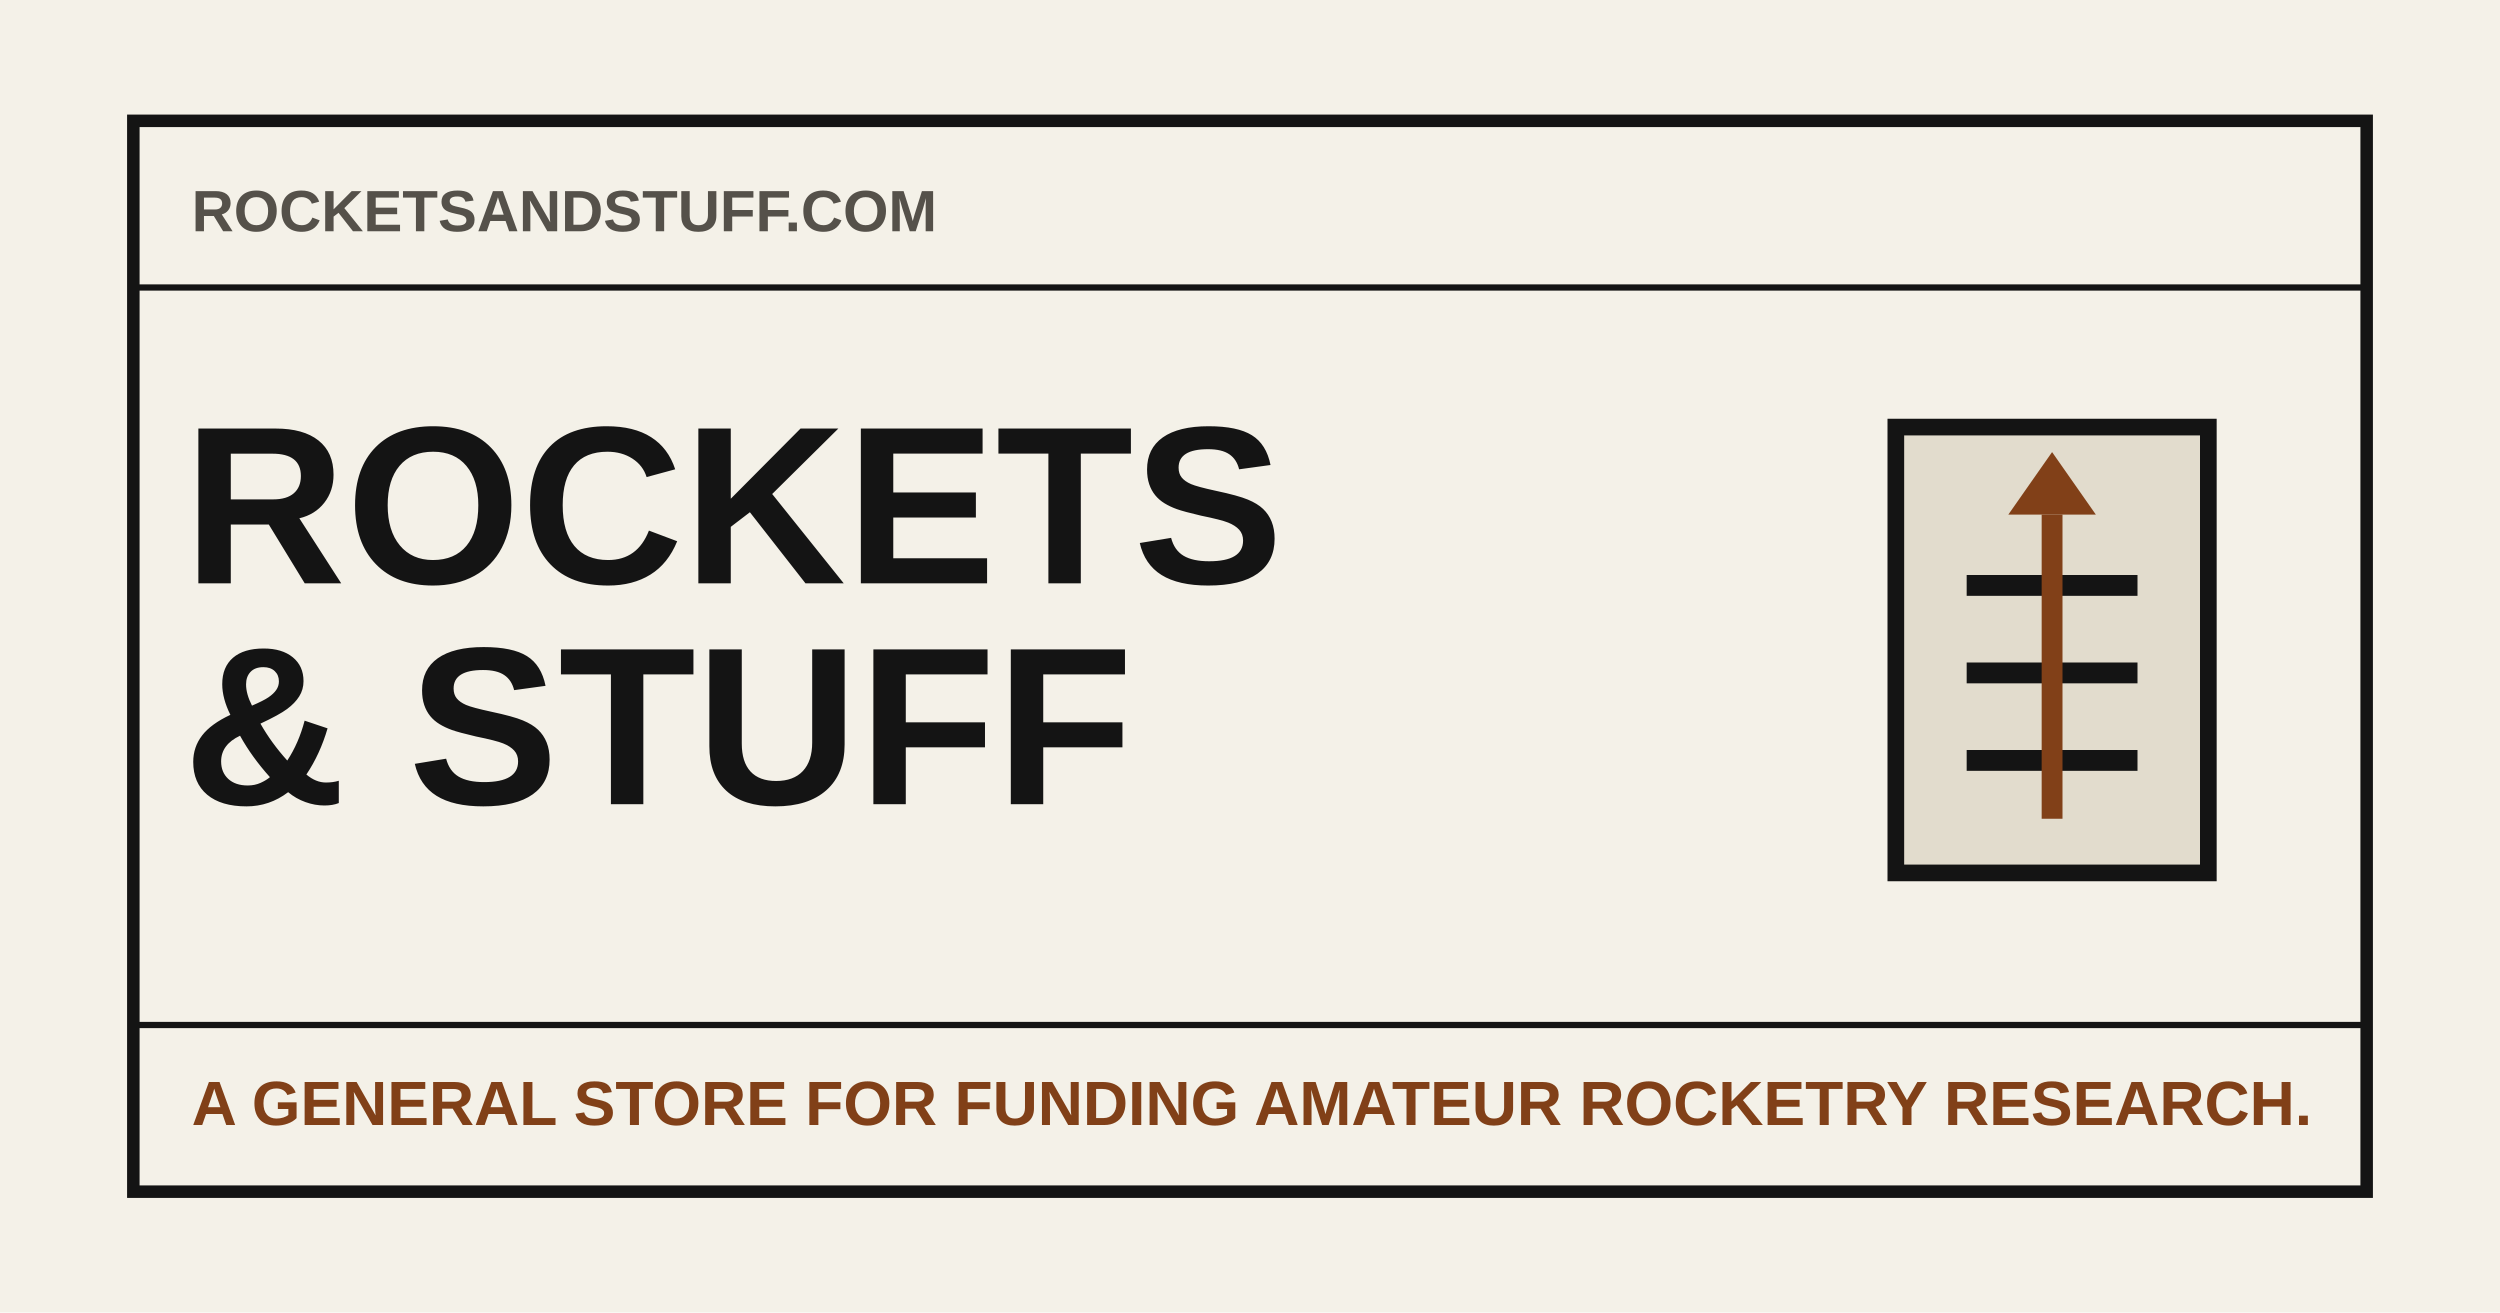
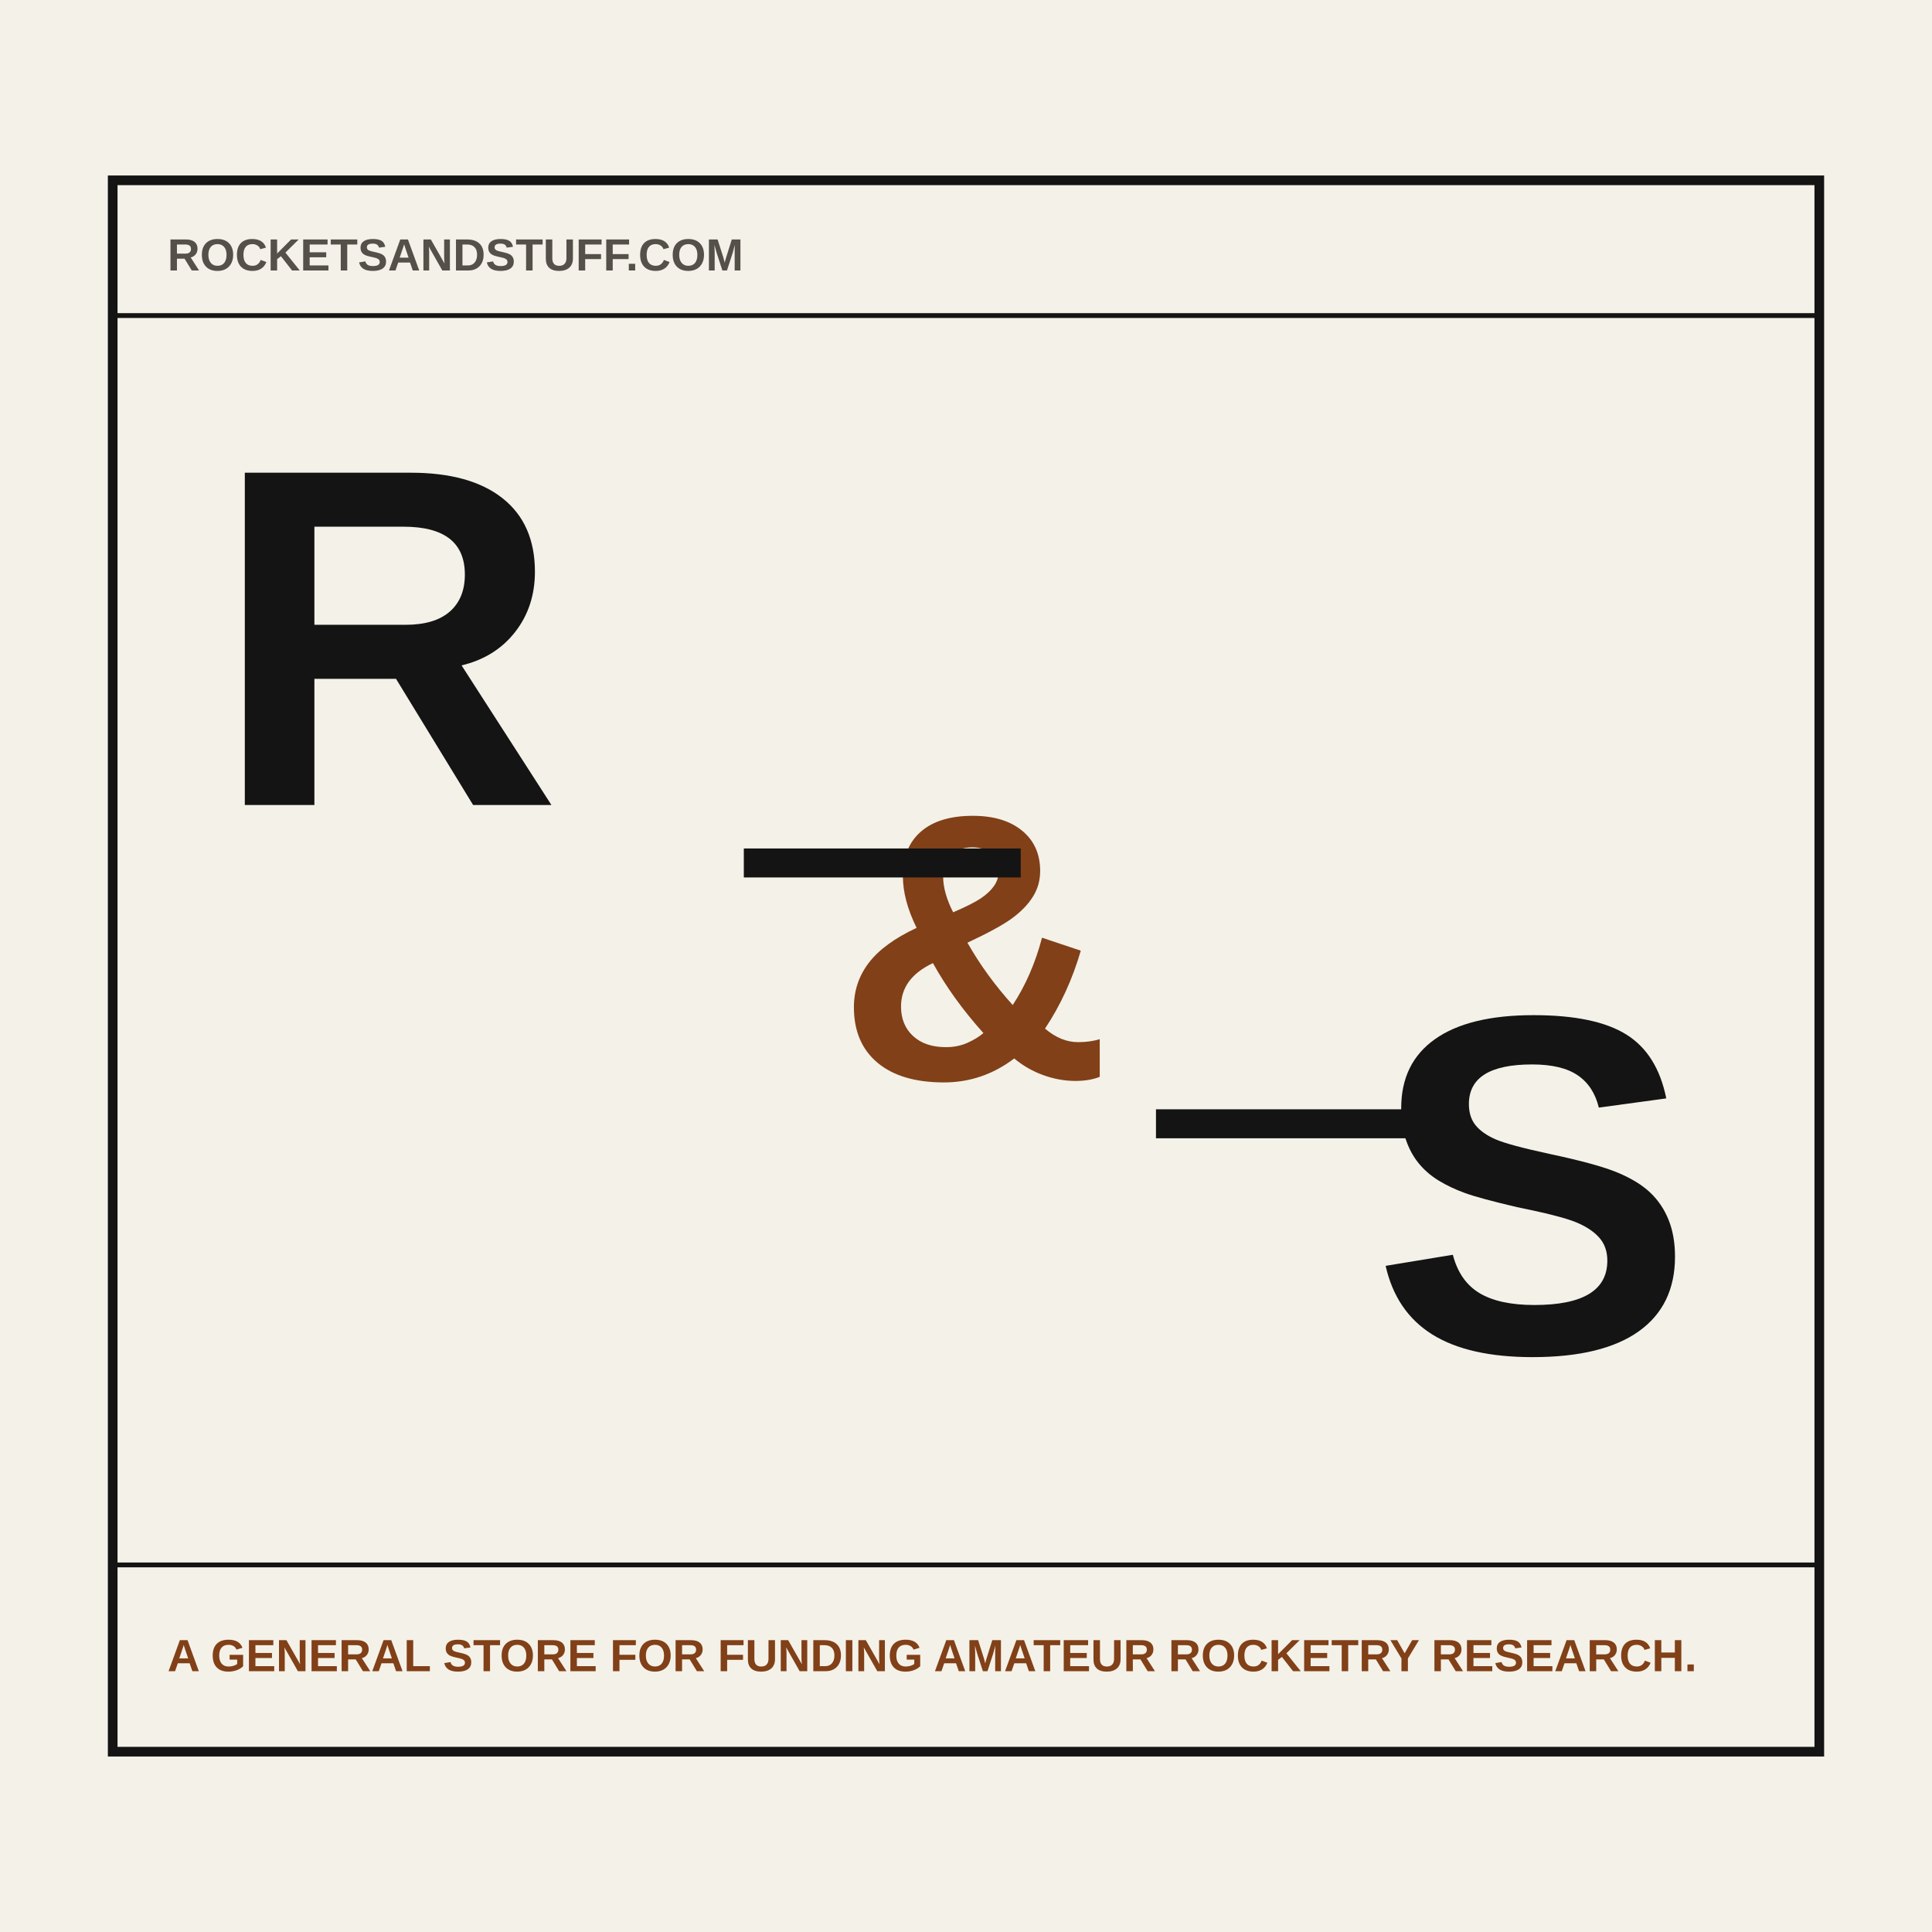
- <svg xmlns="http://www.w3.org/2000/svg" viewBox="0 0 1200 630" role="img" aria-label="Rockets and Stuff social preview">
-   <rect width="1200" height="630" fill="#f4f1e8" />
-   <rect x="64" y="58" width="1072" height="514" fill="none" stroke="#141414" stroke-width="6" />
-   <path d="M64 138h1072M64 492h1072" stroke="#141414" stroke-width="3" />
-   <text x="92" y="111" fill="#55514a" font-family="Arial, Helvetica, sans-serif" font-size="28" font-weight="700">ROCKETSANDSTUFF.COM</text>
-   <text x="88" y="280" fill="#141414" font-family="Arial Black, Arial, Helvetica, sans-serif" font-size="108" font-weight="900">ROCKETS</text>
-   <text x="88" y="386" fill="#141414" font-family="Arial Black, Arial, Helvetica, sans-serif" font-size="108" font-weight="900">&amp; STUFF</text>
-   <text x="92" y="540" fill="#814018" font-family="Arial, Helvetica, sans-serif" font-size="30" font-weight="700">A GENERAL STORE FOR FUNDING AMATEUR ROCKETRY RESEARCH.</text>
-   <g transform="translate(910 205)">
-     <rect x="0" y="0" width="150" height="214" fill="#e2dccd" stroke="#141414" stroke-width="8" />
-     <path d="M34 160h82M34 118h82M34 76h82" stroke="#141414" stroke-width="10" />
-     <path d="M54 42h42L75 12z" fill="#814018" />
-     <path d="M75 42v146" stroke="#814018" stroke-width="10" />
+ <svg xmlns="http://www.w3.org/2000/svg" viewBox="0 0 1200 1200" role="img" aria-label="Rockets and Stuff social preview">
+   <rect width="1200" height="1200" fill="#f4f1e8" />
+   <rect x="70" y="112" width="1060" height="976" fill="none" stroke="#141414" stroke-width="6" />
+   <path d="M70 196h1060M70 972h1060" stroke="#141414" stroke-width="3" />
+   <text x="104" y="168" fill="#55514a" font-family="Arial, Helvetica, sans-serif" font-size="28" font-weight="700">ROCKETSANDSTUFF.COM</text>
+   <g transform="translate(132 280)">
+     <text x="0" y="220" fill="#141414" font-family="Arial Black, Arial, Helvetica, sans-serif" font-size="300" font-weight="900">R</text>
+     <text x="388" y="390" fill="#814018" font-family="Arial Black, Arial, Helvetica, sans-serif" font-size="236" font-weight="900">&amp;</text>
+     <text x="720" y="560" fill="#141414" font-family="Arial Black, Arial, Helvetica, sans-serif" font-size="300" font-weight="900">S</text>
+     <path d="M330 256h172M586 418h172" stroke="#141414" stroke-width="18" />
  </g>
+   <text x="104" y="1038" fill="#814018" font-family="Arial, Helvetica, sans-serif" font-size="28" font-weight="700">A GENERAL STORE FOR FUNDING AMATEUR ROCKETRY RESEARCH.</text>
</svg>
